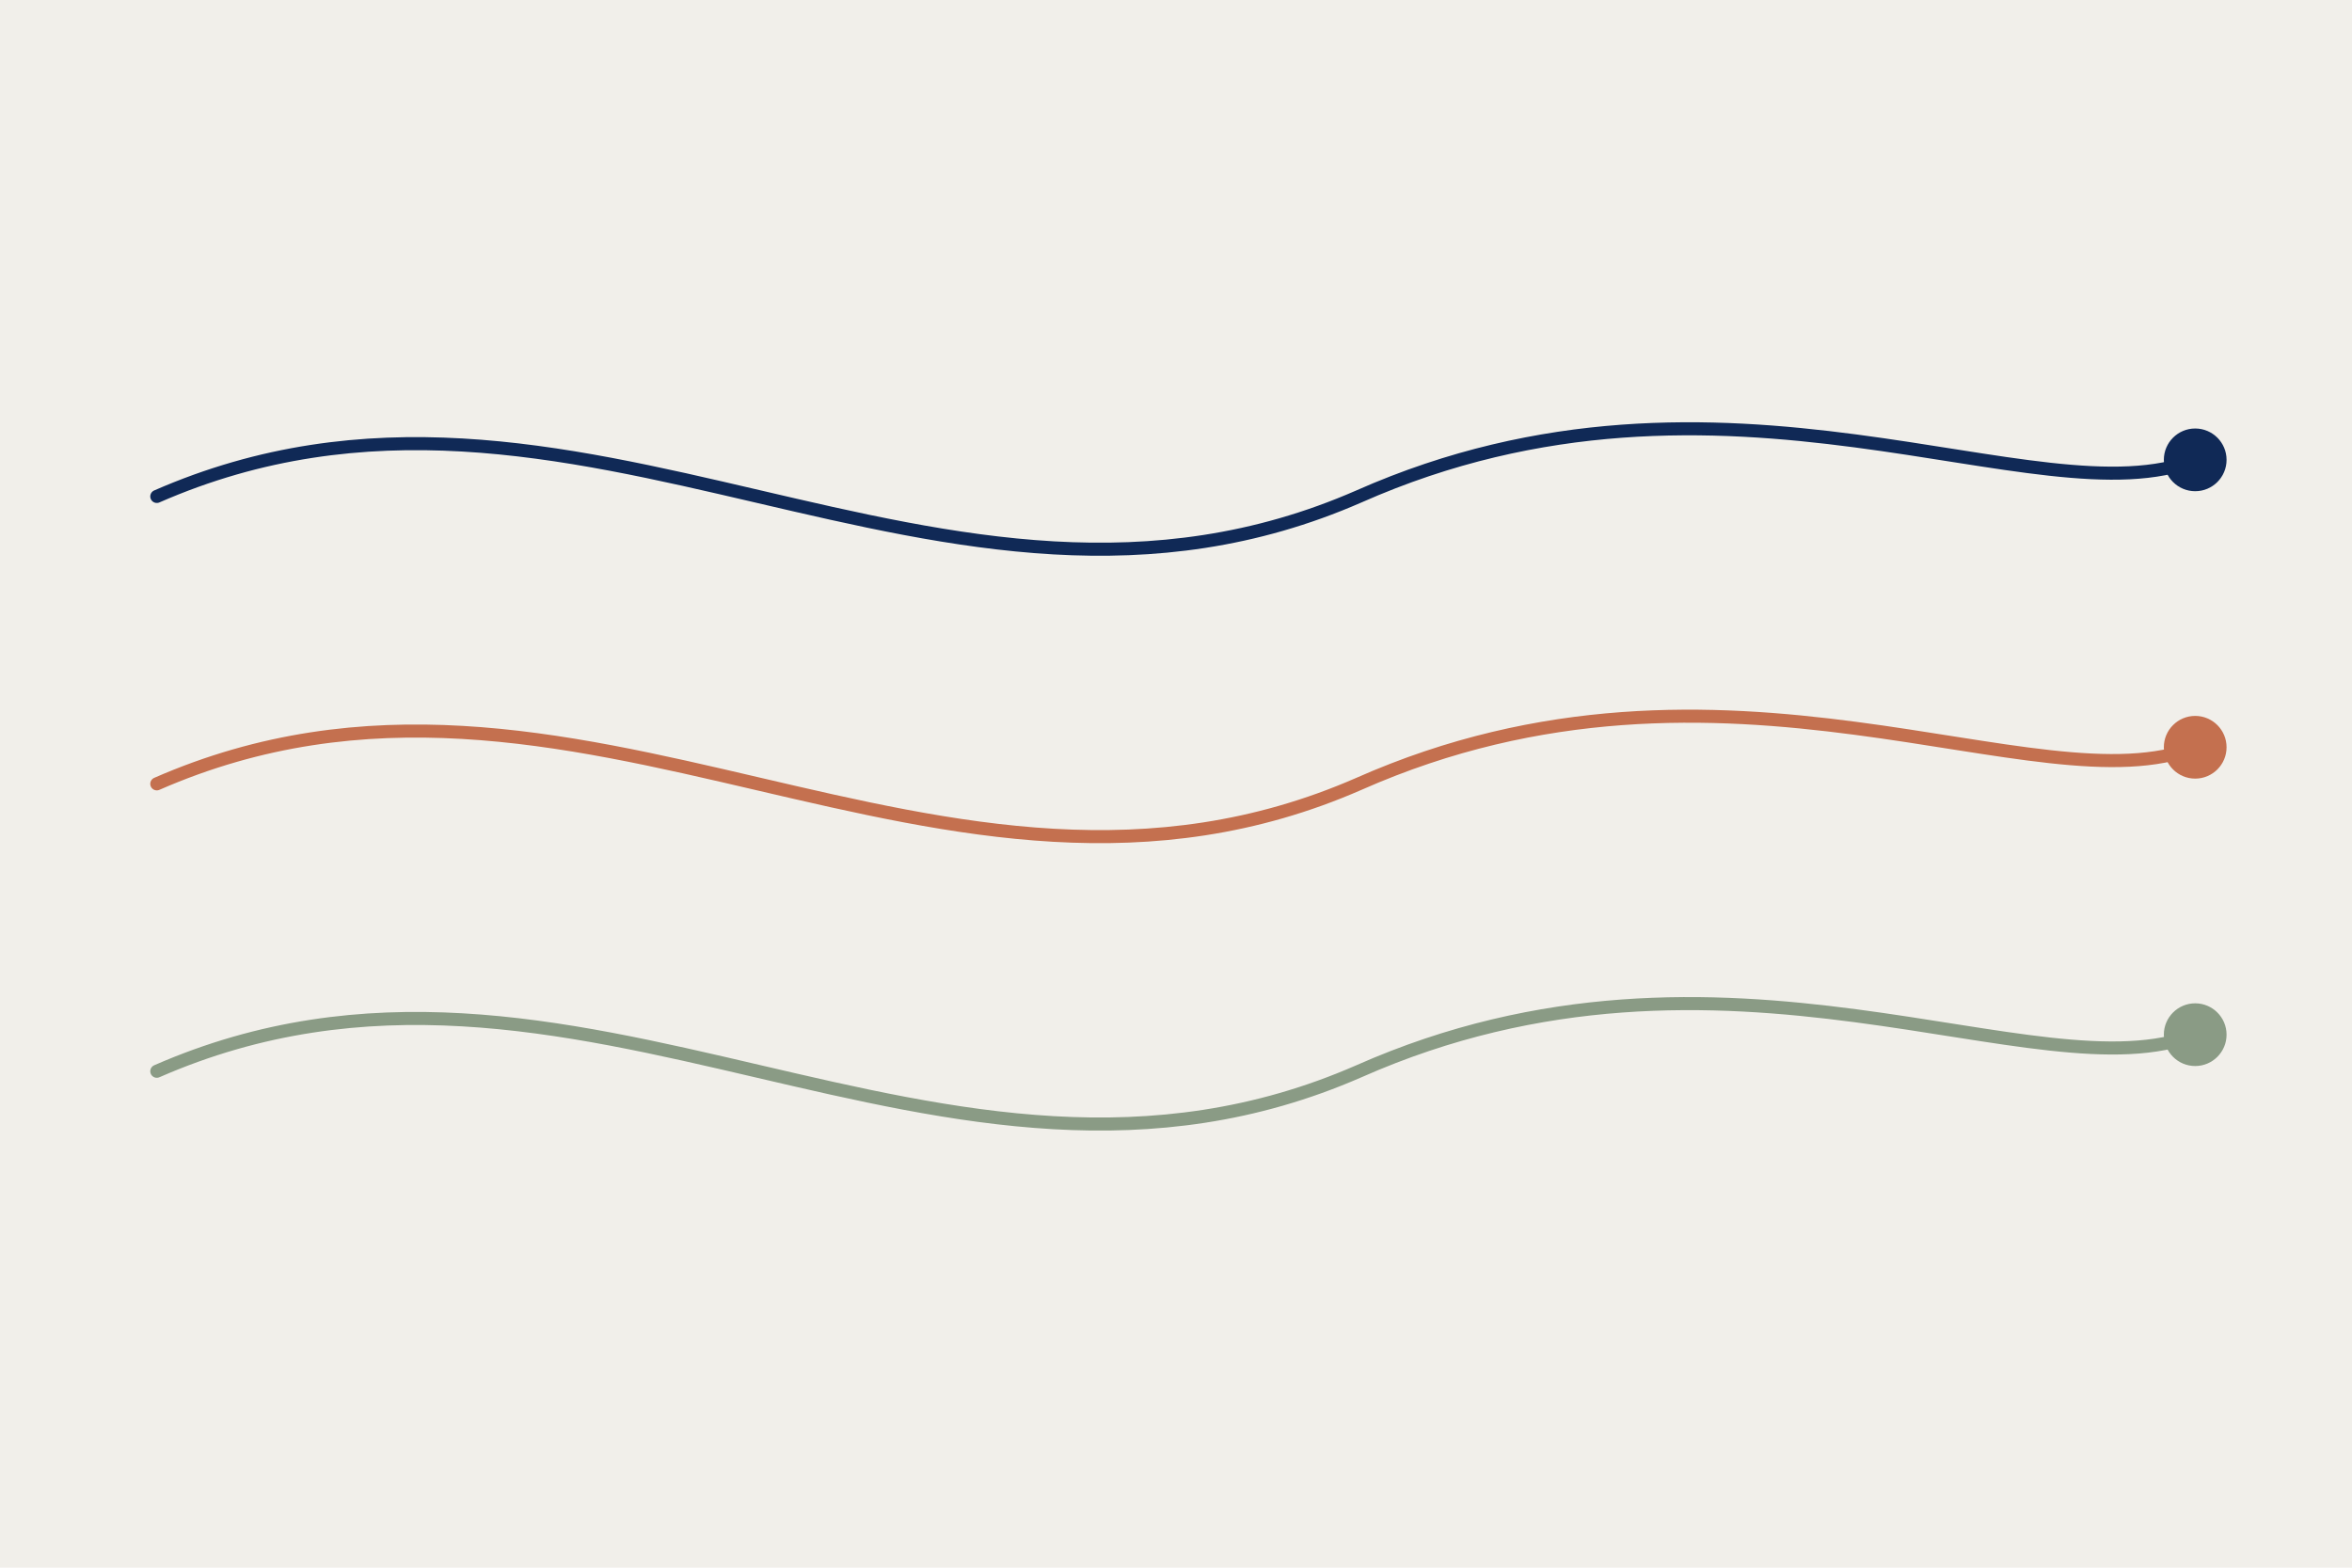
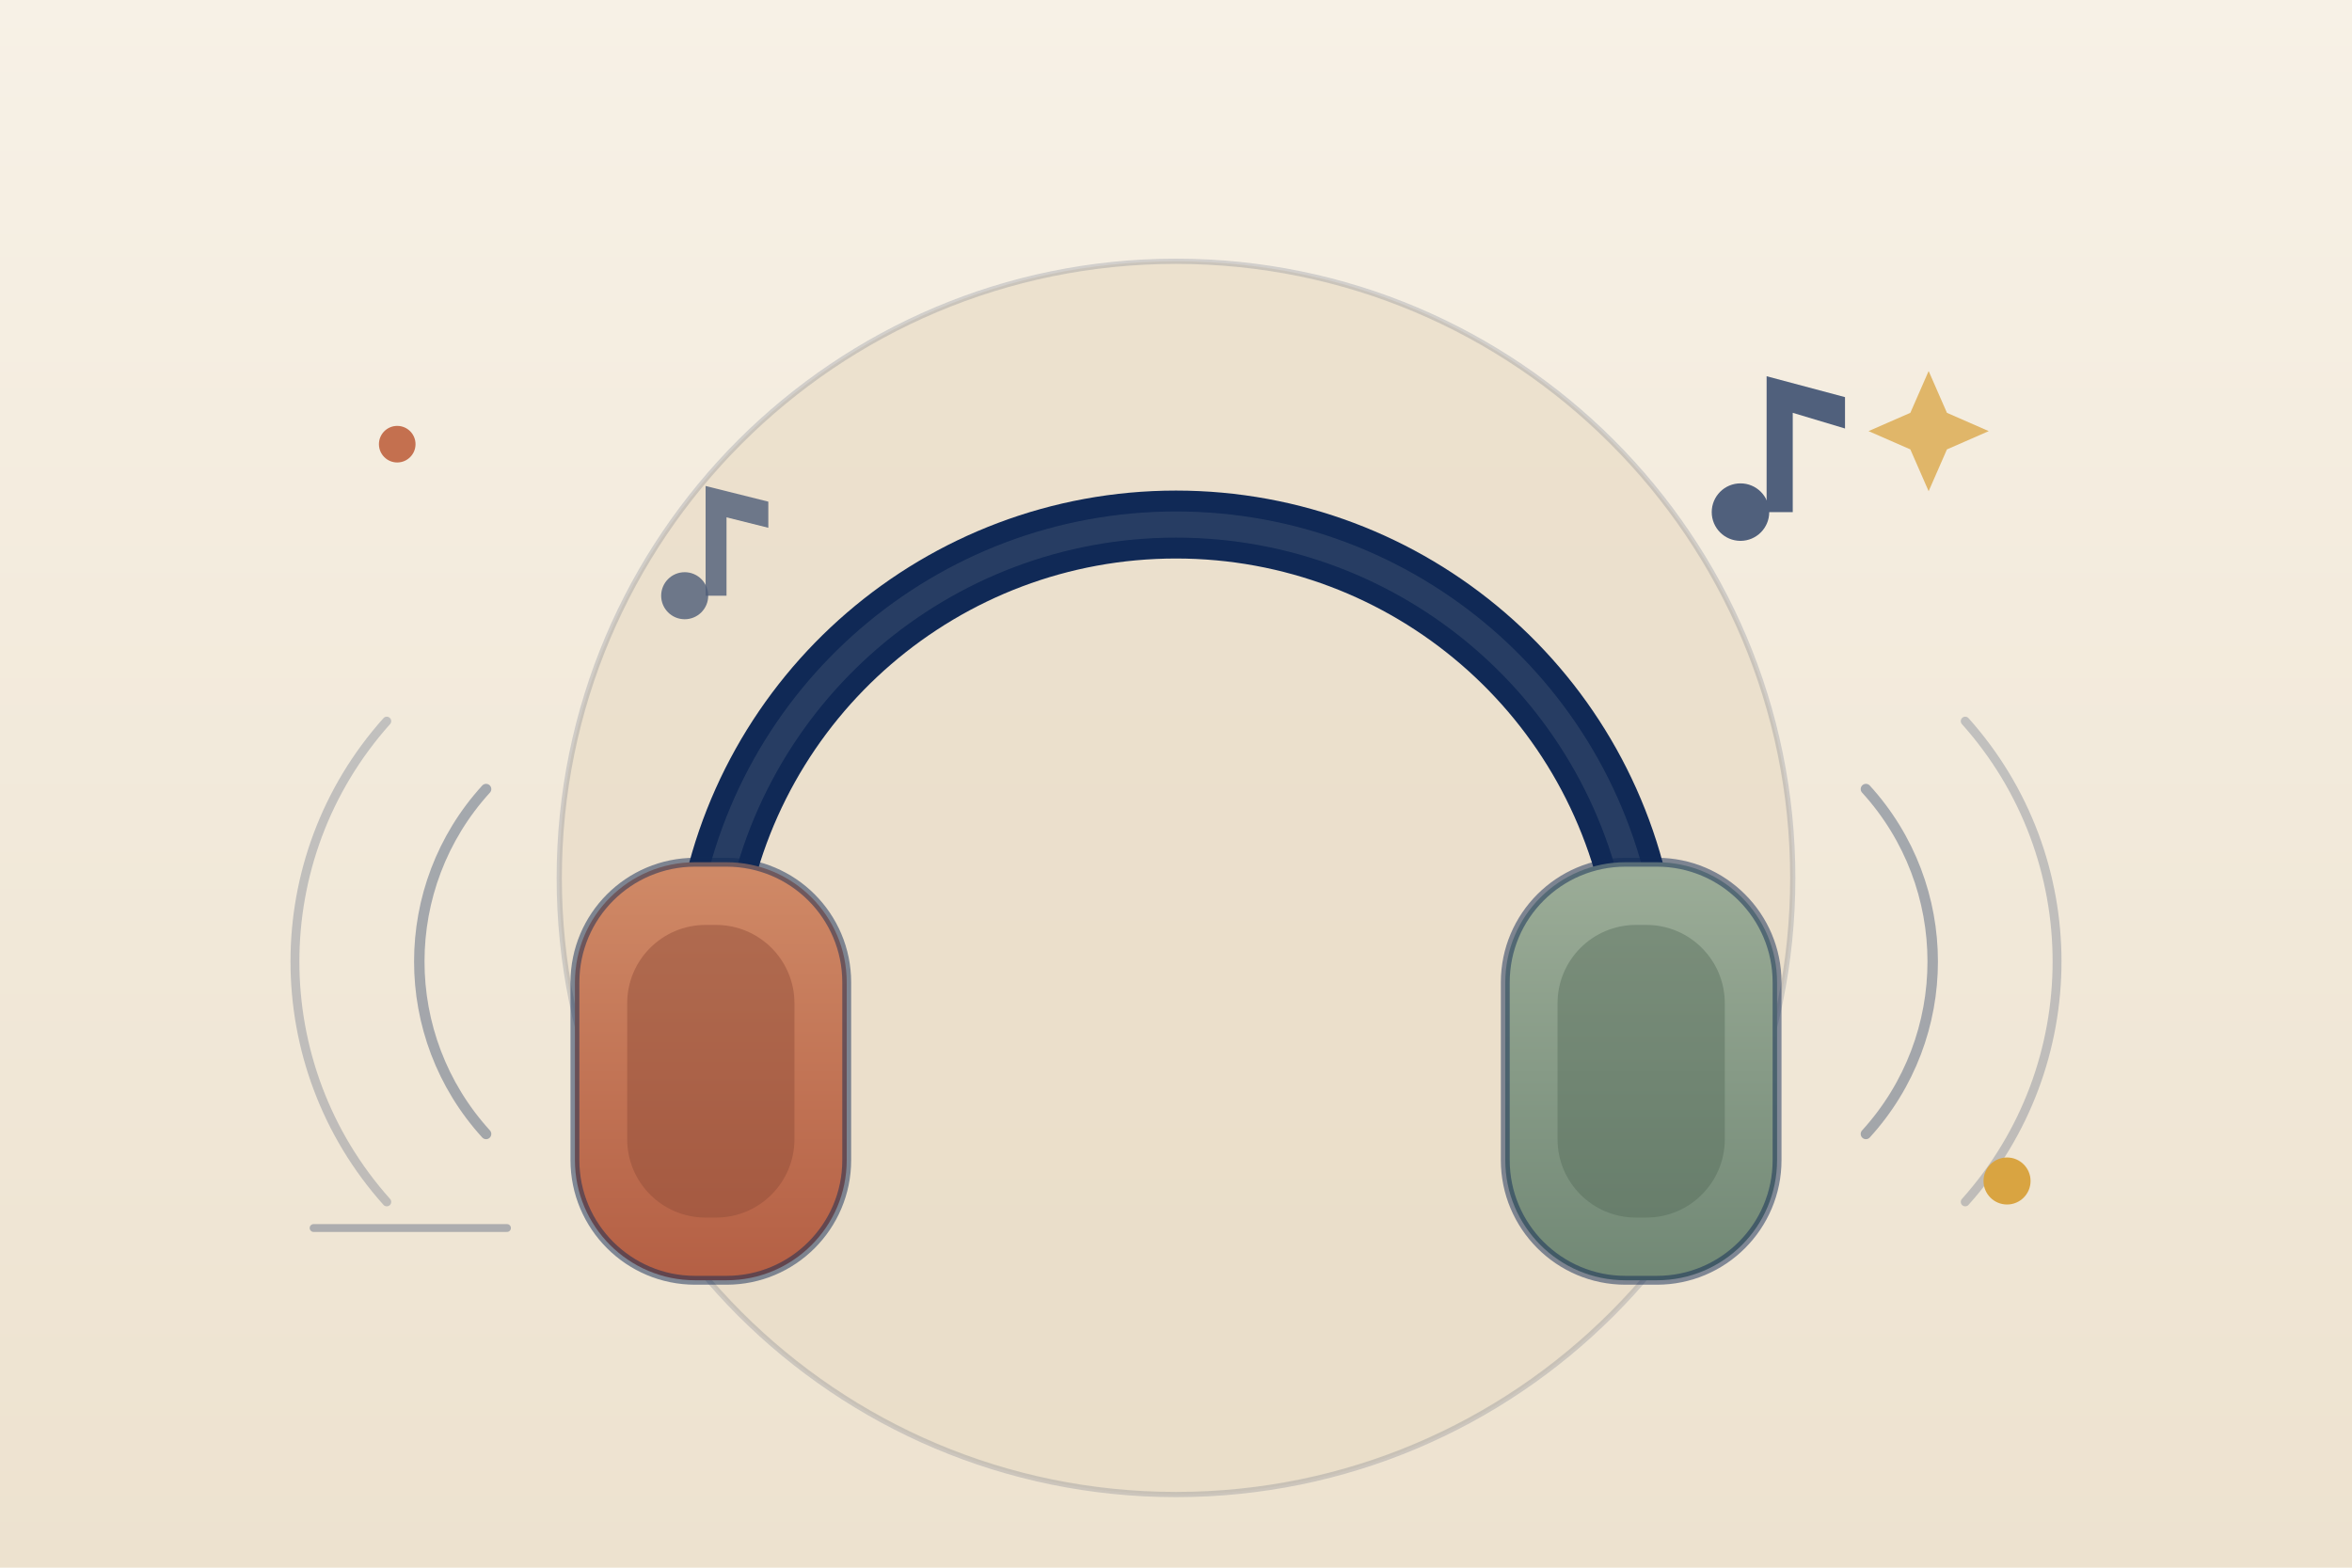
- <svg xmlns="http://www.w3.org/2000/svg" viewBox="0 0 900 600" role="img" aria-label="波浪">
-   <rect width="900" height="600" fill="#F1EFEA" />
-   <g fill="none" stroke-linecap="round">
-     <path d="M60 190 C 220 120 360 260 520 190 C 660 128 780 200 840 176" stroke="#102956" stroke-width="5" />
-     <path d="M60 300 C 220 230 360 370 520 300 C 660 238 780 310 840 286" stroke="#C4704F" stroke-width="5" />
-     <path d="M60 410 C 220 340 360 480 520 410 C 660 348 780 420 840 396" stroke="#8A9B85" stroke-width="5" />
+ <svg xmlns="http://www.w3.org/2000/svg" viewBox="0 0 900 600" role="img" aria-label="耳机与声波插画">
+   <defs>
+     <linearGradient id="bg" x1="0" y1="0" x2="0" y2="1">
+       <stop offset="0" stop-color="#F7F1E6" />
+       <stop offset="1" stop-color="#EDE2CF" />
+     </linearGradient>
+     <linearGradient id="cupWarm" x1="0" y1="0" x2="0" y2="1">
+       <stop offset="0" stop-color="#D08A67" />
+       <stop offset="1" stop-color="#B45F44" />
+     </linearGradient>
+     <linearGradient id="cupGreen" x1="0" y1="0" x2="0" y2="1">
+       <stop offset="0" stop-color="#9CAD98" />
+       <stop offset="1" stop-color="#718875" />
+     </linearGradient>
+   </defs>
+   <rect width="900" height="600" fill="url(#bg)" />
+   <circle cx="450" cy="336" r="236" fill="#E8DCC6" opacity="0.7" />
+   <circle cx="450" cy="336" r="236" fill="none" stroke="#102956" stroke-width="2" opacity="0.16" />
+   <g fill="none" stroke="#102956" stroke-linecap="round">
+     <path d="M186 302a98 98 0 0 0 0 132" stroke-width="4" opacity="0.34" />
+     <path d="M148 276a138 138 0 0 0 0 184" stroke-width="3.4" opacity="0.22" />
+     <path d="M714 302a98 98 0 0 1 0 132" stroke-width="4" opacity="0.34" />
+     <path d="M752 276a138 138 0 0 1 0 184" stroke-width="3.4" opacity="0.22" />
  </g>
-   <circle cx="840" cy="176" r="12" fill="#102956" />
-   <circle cx="840" cy="286" r="12" fill="#C4704F" />
-   <circle cx="840" cy="396" r="12" fill="#8A9B85" />
+   <path d="M272 354A180 180 0 0 1 628 354" fill="none" stroke="#102956" stroke-width="26" stroke-linecap="round" />
+   <path d="M272 354A180 180 0 0 1 628 354" fill="none" stroke="#3B4F6E" stroke-width="10" stroke-linecap="round" opacity="0.55" />
+   <g>
+     <rect x="220" y="330" width="104" height="160" rx="46" fill="url(#cupWarm)" />
+     <rect x="240" y="354" width="64" height="112" rx="30" fill="#8E4B37" opacity="0.45" />
+     <rect x="220" y="330" width="104" height="160" rx="46" fill="none" stroke="#102956" stroke-width="3.4" opacity="0.5" />
+   </g>
+   <g>
+     <rect x="576" y="330" width="104" height="160" rx="46" fill="url(#cupGreen)" />
+     <rect x="596" y="354" width="64" height="112" rx="30" fill="#4F6655" opacity="0.4" />
+     <rect x="576" y="330" width="104" height="160" rx="46" fill="none" stroke="#102956" stroke-width="3.4" opacity="0.5" />
+   </g>
+   <g fill="#102956" opacity="0.72">
+     <circle cx="666" cy="196" r="11" />
+     <path d="M676 196v-52l30 8v12l-20-6v38Z" />
+     <circle cx="262" cy="228" r="9" opacity="0.8" />
+     <path d="M270 228v-42l24 6v10l-16-4v30Z" opacity="0.8" />
+   </g>
+   <circle cx="152" cy="170" r="7" fill="#C4704F" />
+   <circle cx="768" cy="452" r="9" fill="#D9A441" />
+   <path d="M738 142l7 16 16 7-16 7-7 16-7-16-16-7 16-7Z" fill="#D9A441" opacity="0.75" />
+   <path d="M120 470h74" stroke="#102956" stroke-width="3" stroke-linecap="round" opacity="0.3" />
</svg>
